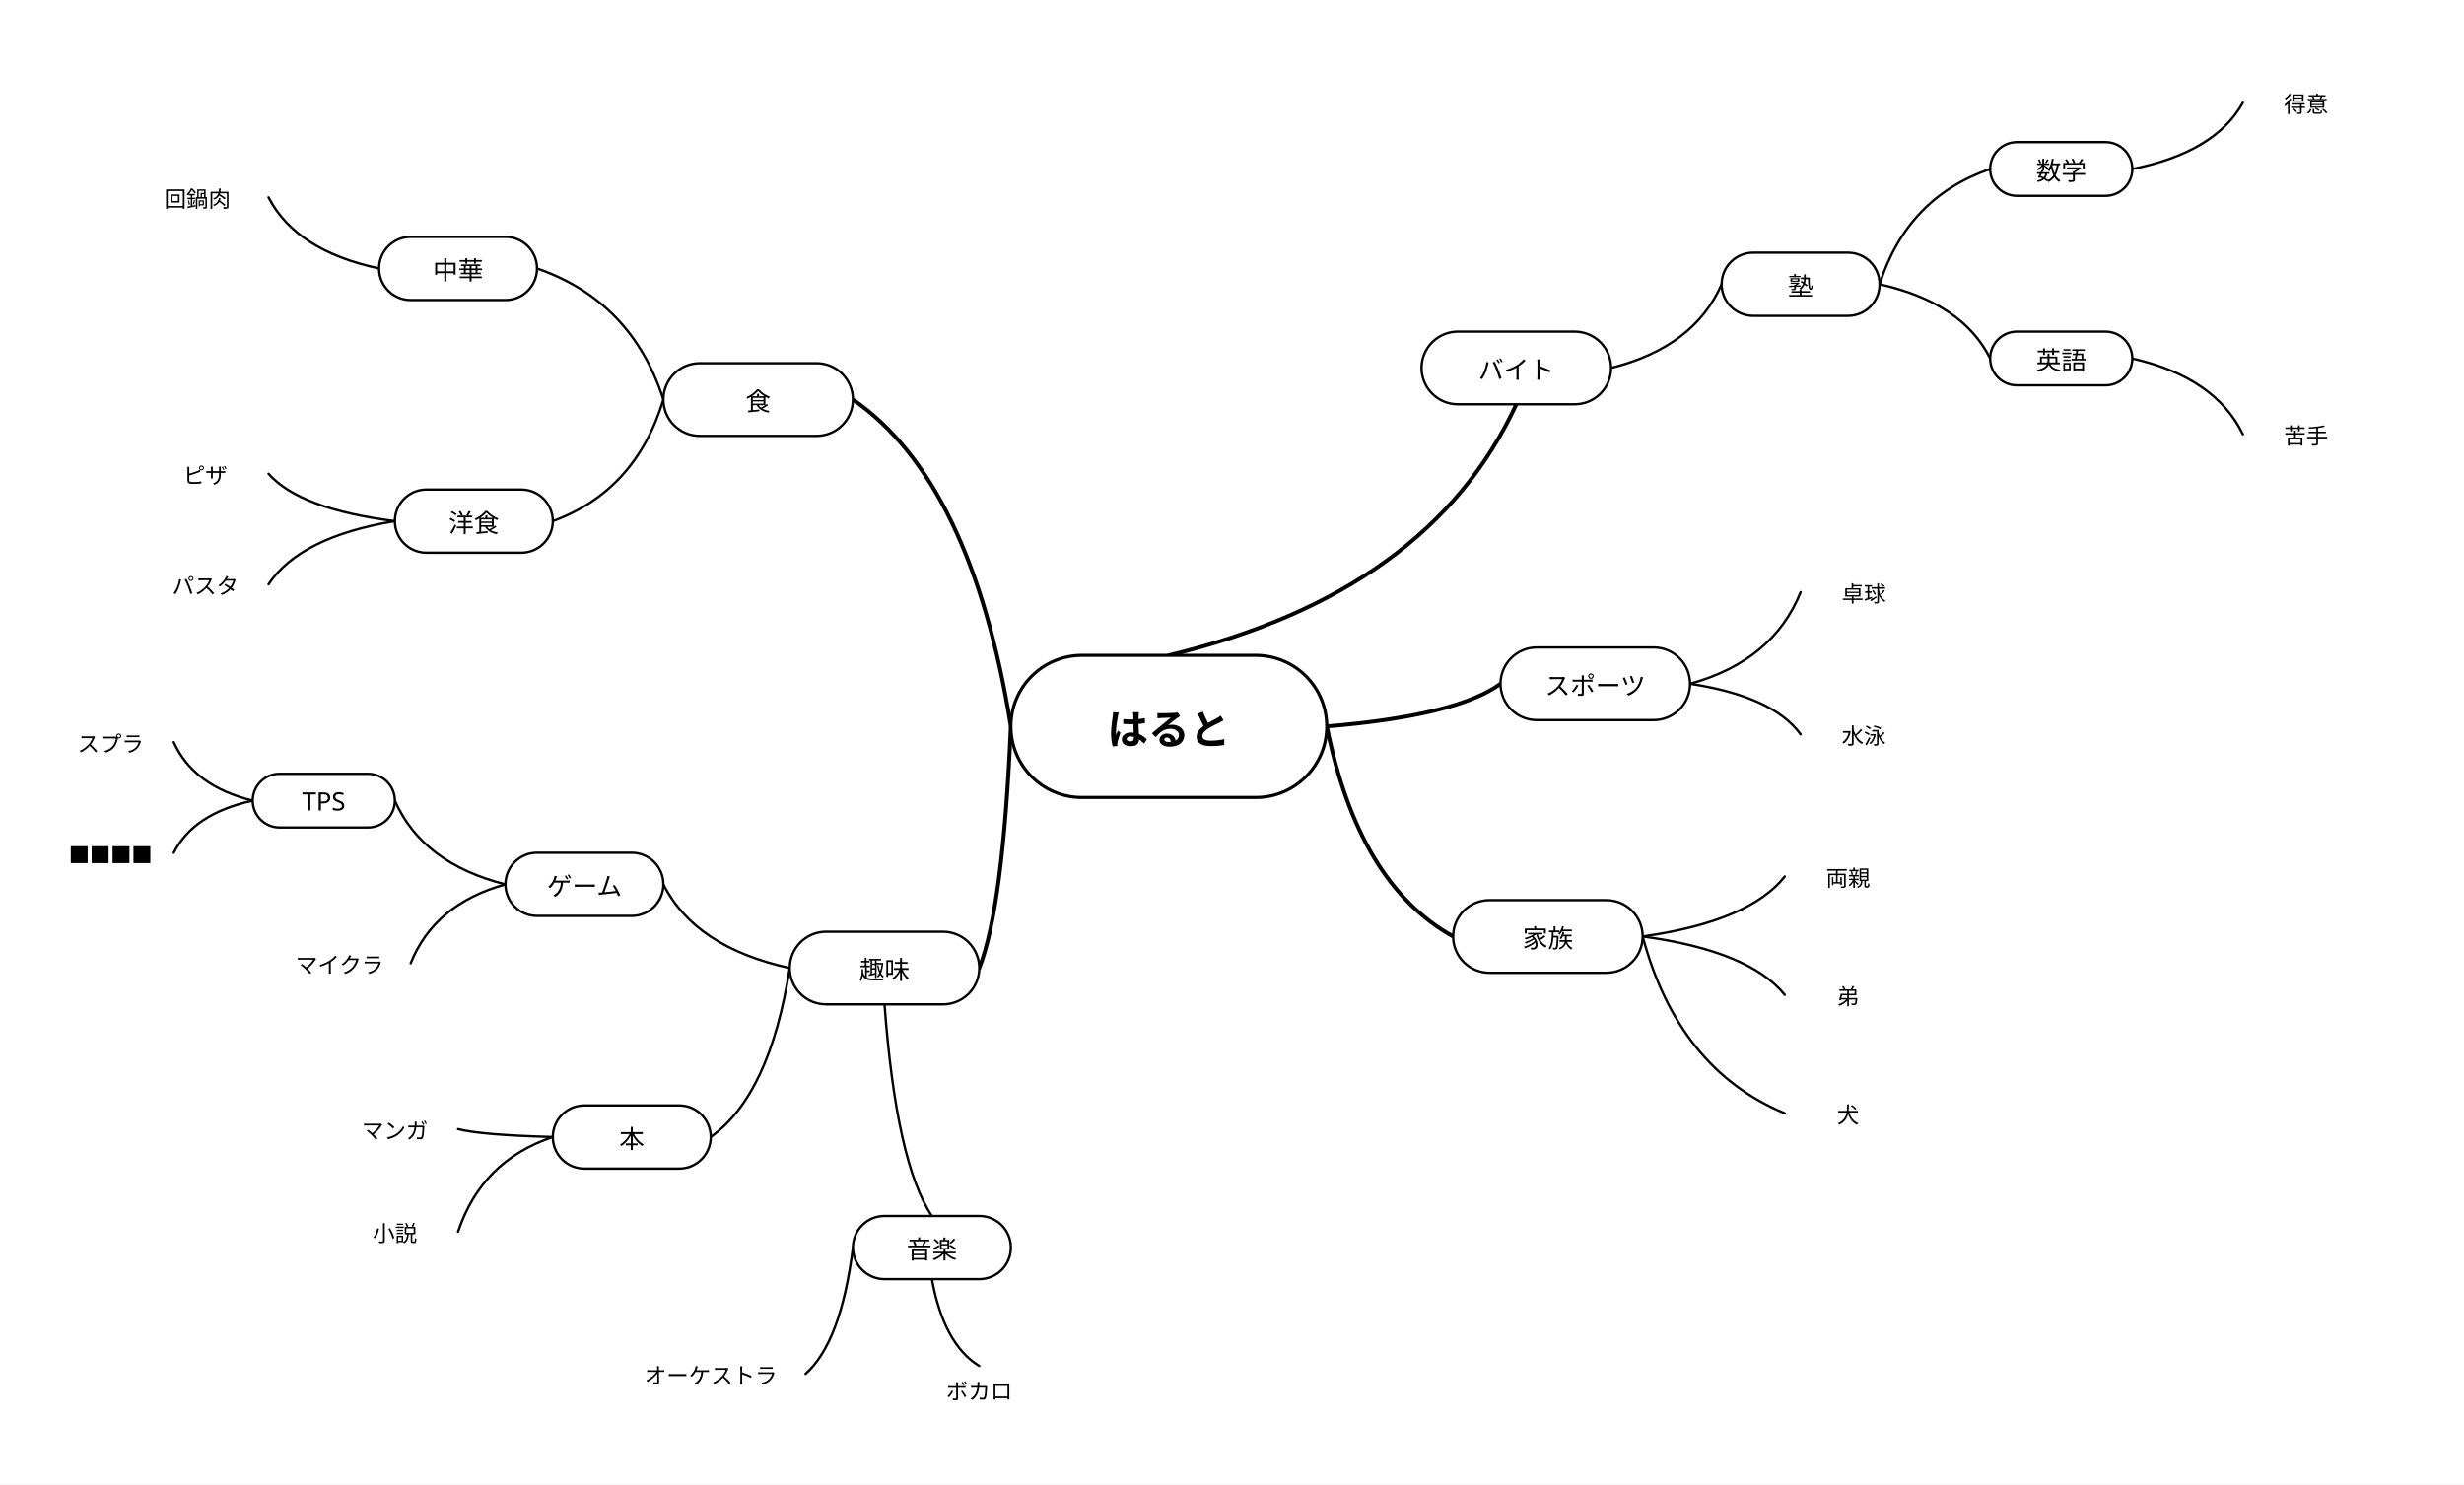
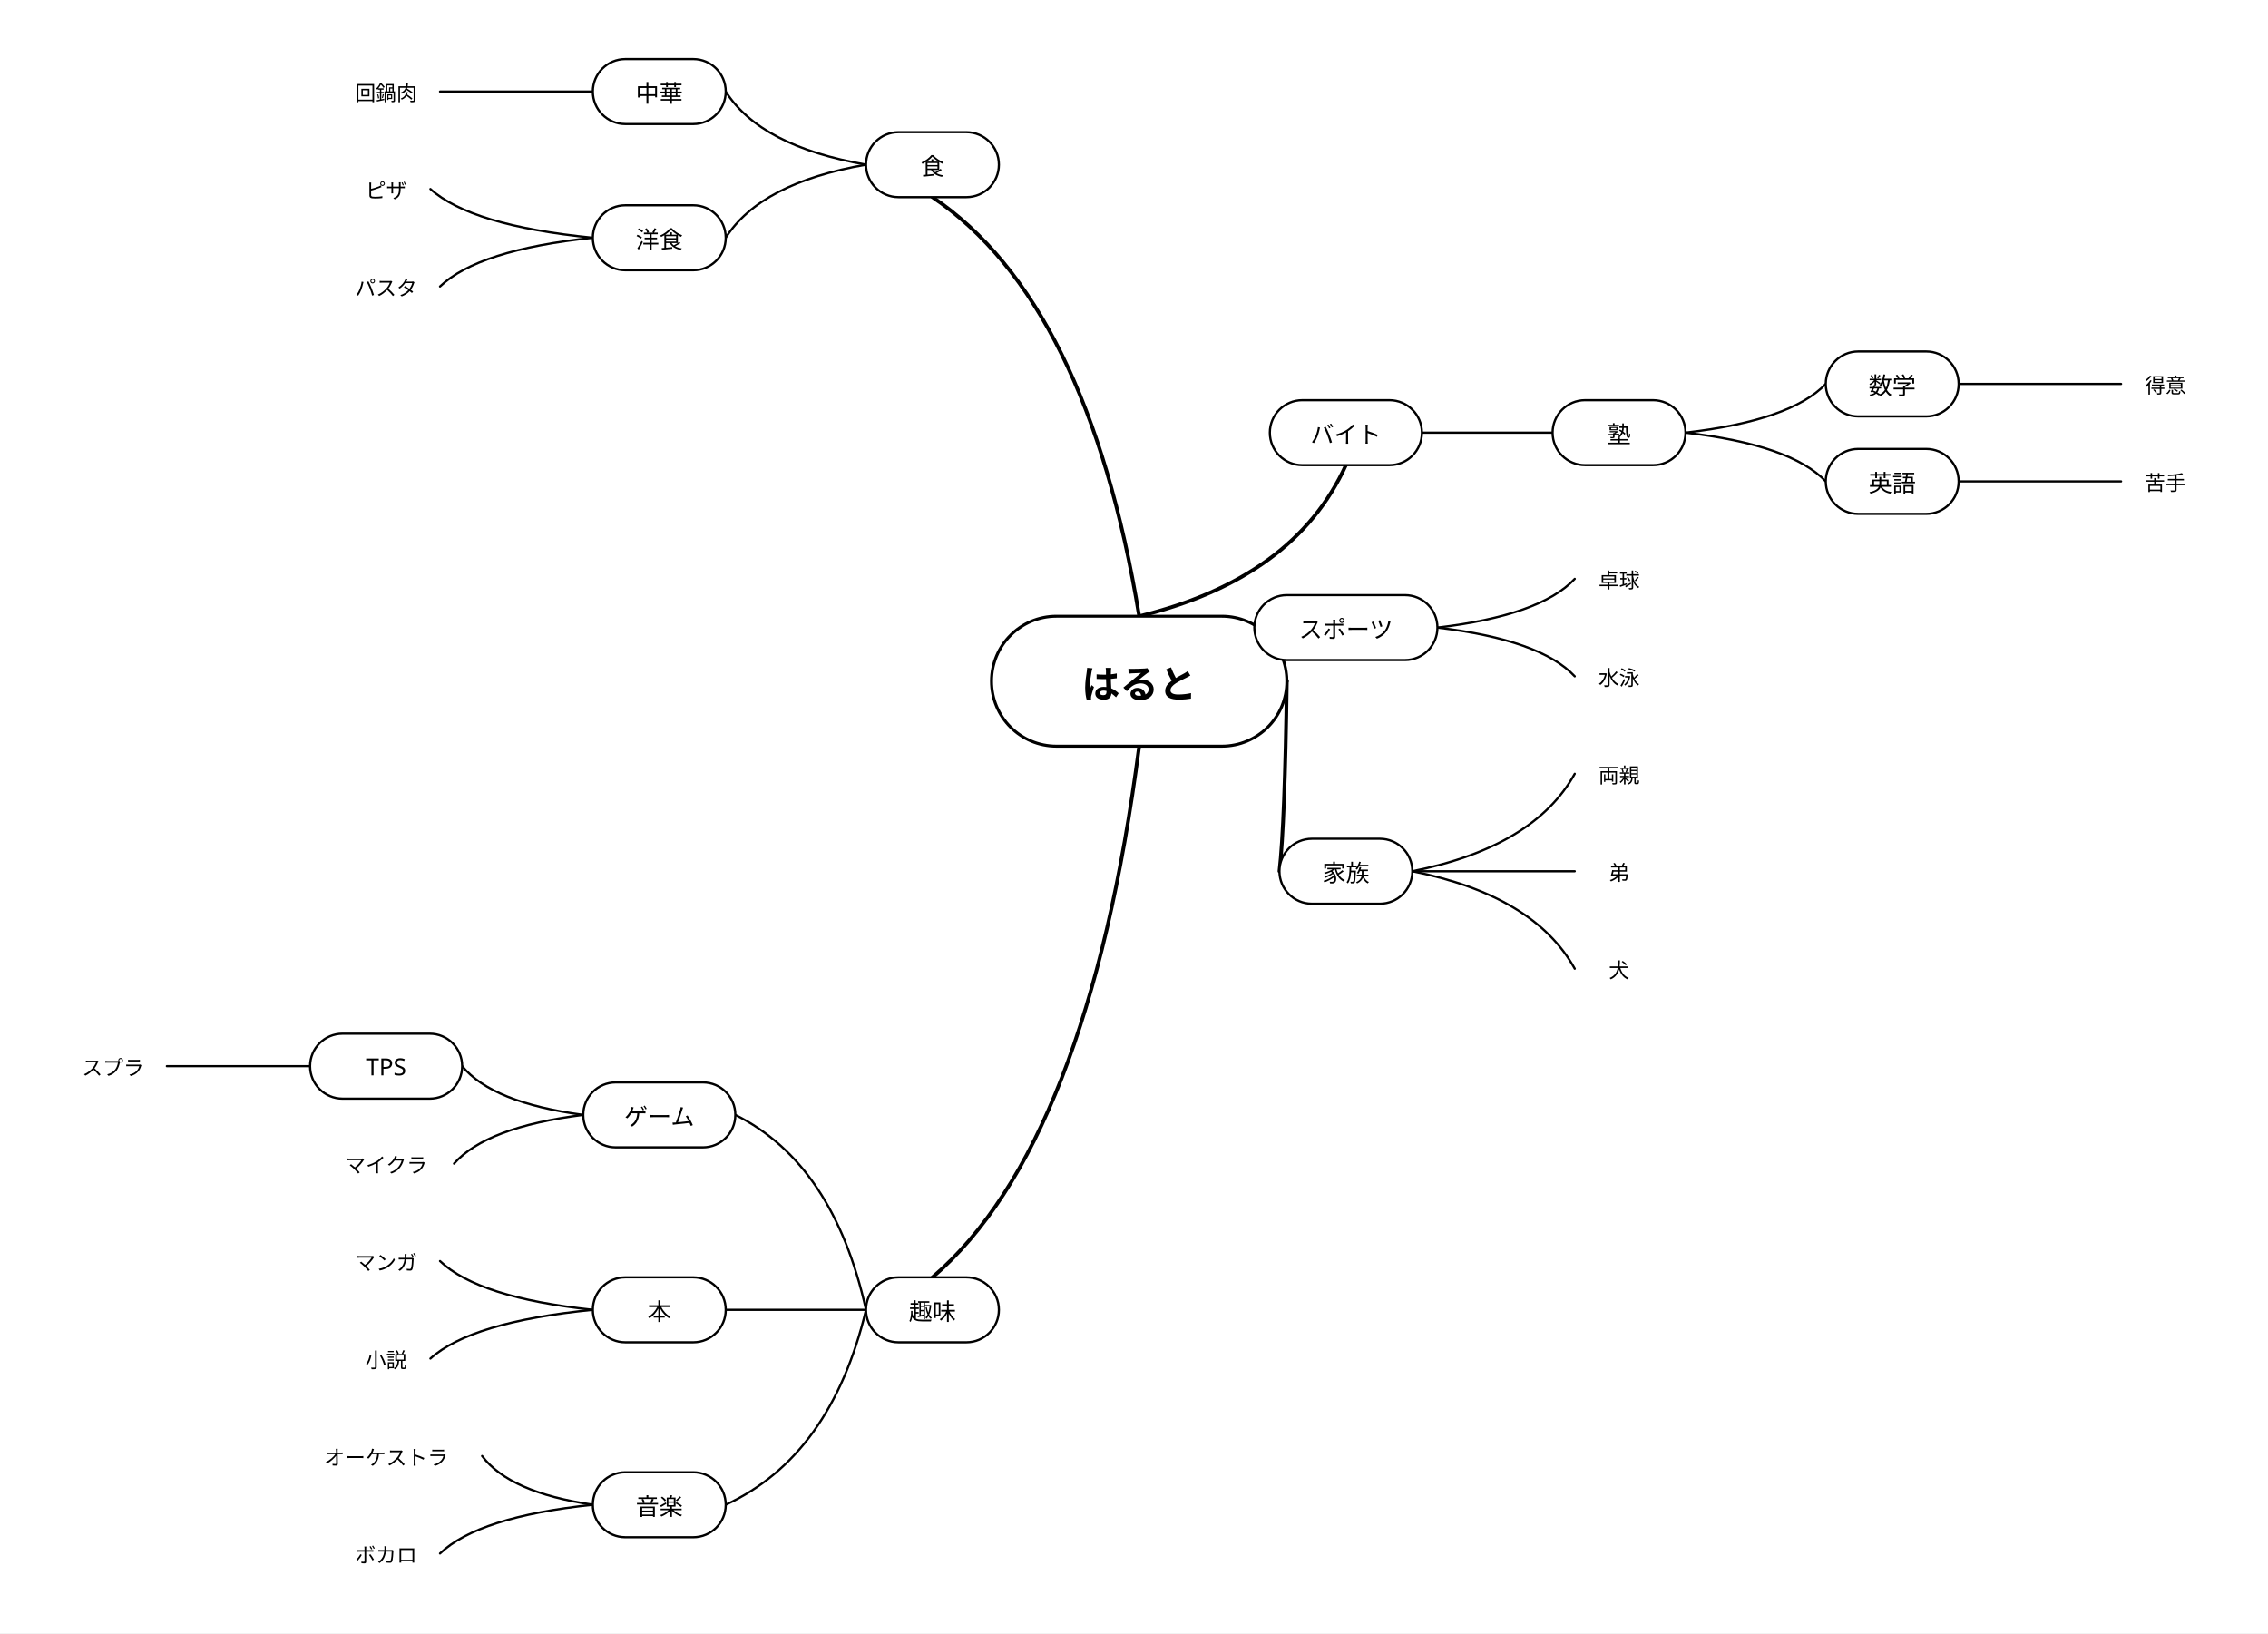
- <svg xmlns="http://www.w3.org/2000/svg" viewBox="-20 90 1560 940" width="1560" height="940" font-family="Hiragino Sans, Yu Gothic, Noto Sans JP, sans-serif">
-   <rect x="-20" y="90" width="1560" height="940" fill="#ffffff" />
-   <path d="M 620.0 550.0 Q 595.0 394.8 520.0 343.0" fill="none" stroke="#000000" stroke-width="2.5" stroke-linecap="round" />
-   <path d="M 400.0 343.0 Q 380.0 280.8 320.0 260.0" fill="none" stroke="#000000" stroke-width="1.5" stroke-linecap="round" />
-   <path d="M 220.0 260.0 Q 167.5 248.8 150.0 215.0" fill="none" stroke="#000000" stroke-width="1.5" stroke-linecap="round" />
-   <path d="M 400.0 343.0 Q 382.5 400.8 330.0 420.0" fill="none" stroke="#000000" stroke-width="1.5" stroke-linecap="round" />
-   <path d="M 230.0 420.0 Q 170.0 412.5 150.0 390.0" fill="none" stroke="#000000" stroke-width="1.5" stroke-linecap="round" />
-   <path d="M 230.0 420.0 Q 170.0 430.0 150.0 460.0" fill="none" stroke="#000000" stroke-width="1.5" stroke-linecap="round" />
-   <path d="M 720.0 505.0 Q 885.0 465.2 940.0 346.0" fill="none" stroke="#000000" stroke-width="2.5" stroke-linecap="round" />
-   <path d="M 1000.0 323.0 Q 1052.5 309.8 1070.0 270.0" fill="none" stroke="#000000" stroke-width="1.5" stroke-linecap="round" />
-   <path d="M 1170.0 270.0 Q 1187.5 215.2 1240.0 197.0" fill="none" stroke="#000000" stroke-width="1.5" stroke-linecap="round" />
-   <path d="M 1330.0 197.0 Q 1382.5 186.5 1400.0 155.0" fill="none" stroke="#000000" stroke-width="1.5" stroke-linecap="round" />
-   <path d="M 1170.0 270.0 Q 1222.5 281.8 1240.0 317.0" fill="none" stroke="#000000" stroke-width="1.5" stroke-linecap="round" />
-   <path d="M 1330.0 317.0 Q 1382.5 329.0 1400.0 365.0" fill="none" stroke="#000000" stroke-width="1.5" stroke-linecap="round" />
-   <path d="M 820.0 550.0 Q 902.5 543.2 930.0 523.0" fill="none" stroke="#000000" stroke-width="2.5" stroke-linecap="round" />
-   <path d="M 1050.0 523.0 Q 1102.5 508.5 1120.0 465.0" fill="none" stroke="#000000" stroke-width="1.5" stroke-linecap="round" />
-   <path d="M 1050.0 523.0 Q 1102.5 531.0 1120.0 555.0" fill="none" stroke="#000000" stroke-width="1.5" stroke-linecap="round" />
-   <path d="M 820.0 550.0 Q 840.0 649.8 900.0 683.0" fill="none" stroke="#000000" stroke-width="2.5" stroke-linecap="round" />
-   <path d="M 1020.0 683.0 Q 1087.5 673.5 1110.0 645.0" fill="none" stroke="#000000" stroke-width="1.5" stroke-linecap="round" />
-   <path d="M 1020.0 683.0 Q 1087.5 692.2 1110.0 720.0" fill="none" stroke="#000000" stroke-width="1.5" stroke-linecap="round" />
-   <path d="M 1020.0 683.0 Q 1042.5 767.0 1110.0 795.0" fill="none" stroke="#000000" stroke-width="1.5" stroke-linecap="round" />
-   <path d="M 620.0 550.0 Q 615.0 664.8 600.0 703.0" fill="none" stroke="#000000" stroke-width="2.5" stroke-linecap="round" />
-   <path d="M 480.0 703.0 Q 420.0 689.8 400.0 650.0" fill="none" stroke="#000000" stroke-width="1.5" stroke-linecap="round" />
-   <path d="M 300.0 650.0 Q 247.5 636.8 230.0 597.0" fill="none" stroke="#000000" stroke-width="1.5" stroke-linecap="round" />
-   <path d="M 140.0 597.0 Q 102.5 587.8 90.0 560.0" fill="none" stroke="#000000" stroke-width="1.5" stroke-linecap="round" />
-   <path d="M 140.0 597.0 Q 102.5 605.2 90.0 630.0" fill="none" stroke="#000000" stroke-width="1.5" stroke-linecap="round" />
-   <path d="M 300.0 650.0 Q 255.0 662.5 240.0 700.0" fill="none" stroke="#000000" stroke-width="1.5" stroke-linecap="round" />
-   <path d="M 480.0 703.0 Q 467.5 783.2 430.0 810.0" fill="none" stroke="#000000" stroke-width="1.5" stroke-linecap="round" />
-   <path d="M 330.0 810.0 Q 285.0 808.8 270.0 805.0" fill="none" stroke="#000000" stroke-width="1.5" stroke-linecap="round" />
-   <path d="M 330.0 810.0 Q 285.0 825.0 270.0 870.0" fill="none" stroke="#000000" stroke-width="1.5" stroke-linecap="round" />
-   <path d="M 540.0 726.0 Q 547.5 826.5 570.0 860.0" fill="none" stroke="#000000" stroke-width="1.5" stroke-linecap="round" />
-   <path d="M 520.0 880.0 Q 512.5 940.0 490.0 960.0" fill="none" stroke="#000000" stroke-width="1.5" stroke-linecap="round" />
-   <path d="M 570.0 900.0 Q 577.5 941.2 600.0 955.0" fill="none" stroke="#000000" stroke-width="1.5" stroke-linecap="round" />
-   <rect x="620" y="505" width="200" height="90" rx="45" fill="#ffffff" stroke="#000000" stroke-width="2" />
-   <text x="720.0" y="550.0" font-size="26" font-weight="bold" fill="#000000" text-anchor="middle" dominant-baseline="central">はると</text>
-   <rect x="400" y="320" width="120" height="46" rx="23" fill="#ffffff" stroke="#000000" stroke-width="1.5" />
-   <text x="460.0" y="343.0" font-size="16" font-weight="normal" fill="#000000" text-anchor="middle" dominant-baseline="central">食</text>
-   <rect x="220" y="240" width="100" height="40" rx="20" fill="#ffffff" stroke="#000000" stroke-width="1.5" />
-   <text x="270.0" y="260.0" font-size="16" font-weight="normal" fill="#000000" text-anchor="middle" dominant-baseline="central">中華</text>
-   <text x="105.0" y="215.0" font-size="14" font-weight="normal" fill="#000000" text-anchor="middle" dominant-baseline="central">回鍋肉</text>
-   <rect x="230" y="400" width="100" height="40" rx="20" fill="#ffffff" stroke="#000000" stroke-width="1.5" />
-   <text x="280.0" y="420.0" font-size="16" font-weight="normal" fill="#000000" text-anchor="middle" dominant-baseline="central">洋食</text>
-   <text x="110.0" y="390.0" font-size="14" font-weight="normal" fill="#000000" text-anchor="middle" dominant-baseline="central">ピザ</text>
-   <text x="110.0" y="460.0" font-size="14" font-weight="normal" fill="#000000" text-anchor="middle" dominant-baseline="central">パスタ</text>
-   <rect x="880" y="300" width="120" height="46" rx="23" fill="#ffffff" stroke="#000000" stroke-width="1.5" />
-   <text x="940.0" y="323.0" font-size="16" font-weight="normal" fill="#000000" text-anchor="middle" dominant-baseline="central">バイト</text>
-   <rect x="1070" y="250" width="100" height="40" rx="20" fill="#ffffff" stroke="#000000" stroke-width="1.5" />
-   <text x="1120.0" y="270.0" font-size="16" font-weight="normal" fill="#000000" text-anchor="middle" dominant-baseline="central">塾</text>
-   <rect x="1240" y="180" width="90" height="34" rx="17" fill="#ffffff" stroke="#000000" stroke-width="1.5" />
-   <text x="1285.0" y="197.0" font-size="16" font-weight="normal" fill="#000000" text-anchor="middle" dominant-baseline="central">数学</text>
-   <text x="1440.0" y="155.0" font-size="14" font-weight="normal" fill="#000000" text-anchor="middle" dominant-baseline="central">得意</text>
-   <rect x="1240" y="300" width="90" height="34" rx="17" fill="#ffffff" stroke="#000000" stroke-width="1.5" />
-   <text x="1285.0" y="317.0" font-size="16" font-weight="normal" fill="#000000" text-anchor="middle" dominant-baseline="central">英語</text>
-   <text x="1440.0" y="365.0" font-size="14" font-weight="normal" fill="#000000" text-anchor="middle" dominant-baseline="central">苦手</text>
-   <rect x="930" y="500" width="120" height="46" rx="23" fill="#ffffff" stroke="#000000" stroke-width="1.5" />
-   <text x="990.0" y="523.0" font-size="16" font-weight="normal" fill="#000000" text-anchor="middle" dominant-baseline="central">スポーツ</text>
-   <text x="1160.0" y="465.0" font-size="14" font-weight="normal" fill="#000000" text-anchor="middle" dominant-baseline="central">卓球</text>
-   <text x="1160.0" y="555.0" font-size="14" font-weight="normal" fill="#000000" text-anchor="middle" dominant-baseline="central">水泳</text>
-   <rect x="900" y="660" width="120" height="46" rx="23" fill="#ffffff" stroke="#000000" stroke-width="1.5" />
-   <text x="960.0" y="683.0" font-size="16" font-weight="normal" fill="#000000" text-anchor="middle" dominant-baseline="central">家族</text>
-   <text x="1150.0" y="645.0" font-size="14" font-weight="normal" fill="#000000" text-anchor="middle" dominant-baseline="central">両親</text>
-   <text x="1150.0" y="720.0" font-size="14" font-weight="normal" fill="#000000" text-anchor="middle" dominant-baseline="central">弟</text>
-   <text x="1150.0" y="795.0" font-size="14" font-weight="normal" fill="#000000" text-anchor="middle" dominant-baseline="central">犬</text>
-   <rect x="480" y="680" width="120" height="46" rx="23" fill="#ffffff" stroke="#000000" stroke-width="1.5" />
-   <text x="540.0" y="703.0" font-size="16" font-weight="normal" fill="#000000" text-anchor="middle" dominant-baseline="central">趣味</text>
-   <rect x="300" y="630" width="100" height="40" rx="20" fill="#ffffff" stroke="#000000" stroke-width="1.5" />
-   <text x="350.0" y="650.0" font-size="16" font-weight="normal" fill="#000000" text-anchor="middle" dominant-baseline="central">ゲーム</text>
-   <rect x="140" y="580" width="90" height="34" rx="17" fill="#ffffff" stroke="#000000" stroke-width="1.5" />
-   <text x="185.0" y="597.0" font-size="16" font-weight="normal" fill="#000000" text-anchor="middle" dominant-baseline="central">TPS</text>
-   <text x="50.0" y="560.0" font-size="14" font-weight="normal" fill="#000000" text-anchor="middle" dominant-baseline="central">スプラ</text>
-   <text x="50.0" y="630.0" font-size="14" font-weight="normal" fill="#000000" text-anchor="middle" dominant-baseline="central">■■■■</text>
-   <text x="195.0" y="700.0" font-size="14" font-weight="normal" fill="#000000" text-anchor="middle" dominant-baseline="central">マイクラ</text>
-   <rect x="330" y="790" width="100" height="40" rx="20" fill="#ffffff" stroke="#000000" stroke-width="1.5" />
-   <text x="380.0" y="810.0" font-size="16" font-weight="normal" fill="#000000" text-anchor="middle" dominant-baseline="central">本</text>
-   <text x="230.0" y="805.0" font-size="14" font-weight="normal" fill="#000000" text-anchor="middle" dominant-baseline="central">マンガ</text>
-   <text x="230.0" y="870.0" font-size="14" font-weight="normal" fill="#000000" text-anchor="middle" dominant-baseline="central">小説</text>
-   <rect x="520" y="860" width="100" height="40" rx="20" fill="#ffffff" stroke="#000000" stroke-width="1.5" />
-   <text x="570.0" y="880.0" font-size="16" font-weight="normal" fill="#000000" text-anchor="middle" dominant-baseline="central">音楽</text>
-   <text x="430.0" y="960.0" font-size="14" font-weight="normal" fill="#000000" text-anchor="middle" dominant-baseline="central">オーケストラ</text>
-   <text x="600.0" y="970.0" font-size="14" font-weight="normal" fill="#000000" text-anchor="middle" dominant-baseline="central">ボカロ</text>
+ <svg xmlns="http://www.w3.org/2000/svg" viewBox="0 0 1536 1106" width="1536" height="1106" font-family="Hiragino Sans, Yu Gothic, Noto Sans JP, sans-serif">
+   <rect x="0" y="0" width="1536" height="1106" fill="#ffffff" />
+   <path d="M 771.5 417.3 Q 736.5 204.4 631.5 133.5" fill="none" stroke="#000000" stroke-width="2.5" stroke-linecap="round" />
+   <path d="M 771.5 417.3 Q 876.5 391.7 911.5 315.0" fill="none" stroke="#000000" stroke-width="2.5" stroke-linecap="round" />
+   <path d="M 871.5 461.3 Q 866.0 434.1 849.5 425.0" fill="none" stroke="#000000" stroke-width="2.5" stroke-linecap="round" />
+   <path d="M 871.5 461.3 Q 870.2 557.8 866.5 590.0" fill="none" stroke="#000000" stroke-width="2.5" stroke-linecap="round" />
+   <path d="M 771.5 505.3 Q 736.5 775.1 631.5 865.0" fill="none" stroke="#000000" stroke-width="2.5" stroke-linecap="round" />
+   <path d="M 586.5 111.5 Q 515.2 99.1 491.5 62.0" fill="none" stroke="#000000" stroke-width="1.5" stroke-linecap="round" />
+   <path d="M 586.5 111.5 Q 515.2 123.9 491.5 161.0" fill="none" stroke="#000000" stroke-width="1.5" stroke-linecap="round" />
+   <path d="M 401.5 62.0 Q 323.9 62.0 298.0 62.0" fill="none" stroke="#000000" stroke-width="1.5" stroke-linecap="round" />
+   <path d="M 401.5 161.0 Q 319.0 152.8 291.5 128.0" fill="none" stroke="#000000" stroke-width="1.5" stroke-linecap="round" />
+   <path d="M 401.5 161.0 Q 323.9 169.2 298.0 194.0" fill="none" stroke="#000000" stroke-width="1.5" stroke-linecap="round" />
+   <path d="M 963.0 293.0 Q 1029.4 293.0 1051.5 293.0" fill="none" stroke="#000000" stroke-width="1.5" stroke-linecap="round" />
+   <path d="M 1141.5 293.0 Q 1212.8 284.8 1236.5 260.0" fill="none" stroke="#000000" stroke-width="1.5" stroke-linecap="round" />
+   <path d="M 1141.5 293.0 Q 1212.8 301.2 1236.5 326.0" fill="none" stroke="#000000" stroke-width="1.5" stroke-linecap="round" />
+   <path d="M 1326.5 260.0 Q 1409.0 260.0 1436.5 260.0" fill="none" stroke="#000000" stroke-width="1.5" stroke-linecap="round" />
+   <path d="M 1326.5 326.0 Q 1409.0 326.0 1436.5 326.0" fill="none" stroke="#000000" stroke-width="1.5" stroke-linecap="round" />
+   <path d="M 973.5 425.0 Q 1043.2 416.8 1066.5 392.0" fill="none" stroke="#000000" stroke-width="1.5" stroke-linecap="round" />
+   <path d="M 973.5 425.0 Q 1043.2 433.2 1066.5 458.0" fill="none" stroke="#000000" stroke-width="1.5" stroke-linecap="round" />
+   <path d="M 956.5 590.0 Q 1039.0 573.5 1066.5 524.0" fill="none" stroke="#000000" stroke-width="1.5" stroke-linecap="round" />
+   <path d="M 956.5 590.0 Q 1039.0 590.0 1066.5 590.0" fill="none" stroke="#000000" stroke-width="1.5" stroke-linecap="round" />
+   <path d="M 956.5 590.0 Q 1039.0 606.5 1066.5 656.0" fill="none" stroke="#000000" stroke-width="1.5" stroke-linecap="round" />
+   <path d="M 586.5 887.0 Q 564.4 788.0 498.0 755.0" fill="none" stroke="#000000" stroke-width="1.5" stroke-linecap="round" />
+   <path d="M 586.5 887.0 Q 515.2 887.0 491.5 887.0" fill="none" stroke="#000000" stroke-width="1.5" stroke-linecap="round" />
+   <path d="M 586.5 887.0 Q 562.8 986.0 491.5 1019.0" fill="none" stroke="#000000" stroke-width="1.5" stroke-linecap="round" />
+   <path d="M 395.0 755.0 Q 333.5 746.8 313.0 722.0" fill="none" stroke="#000000" stroke-width="1.5" stroke-linecap="round" />
+   <path d="M 395.0 755.0 Q 329.4 763.2 307.5 788.0" fill="none" stroke="#000000" stroke-width="1.5" stroke-linecap="round" />
+   <path d="M 210.0 722.0 Q 137.2 722.0 113.0 722.0" fill="none" stroke="#000000" stroke-width="1.5" stroke-linecap="round" />
+   <path d="M 401.5 887.0 Q 323.9 878.8 298.0 854.0" fill="none" stroke="#000000" stroke-width="1.5" stroke-linecap="round" />
+   <path d="M 401.5 887.0 Q 319.0 895.2 291.5 920.0" fill="none" stroke="#000000" stroke-width="1.5" stroke-linecap="round" />
+   <path d="M 401.5 1019.0 Q 345.2 1010.8 326.5 986.0" fill="none" stroke="#000000" stroke-width="1.5" stroke-linecap="round" />
+   <path d="M 401.5 1019.0 Q 323.9 1027.2 298.0 1052.0" fill="none" stroke="#000000" stroke-width="1.5" stroke-linecap="round" />
+   <rect x="671.5" y="417.3" width="200.0" height="88.0" rx="44.0" fill="#ffffff" stroke="#000000" stroke-width="2" />
+   <text x="771.5" y="461.3" font-size="26" font-weight="bold" fill="#000000" text-anchor="middle" dominant-baseline="central">はると</text>
+   <rect x="586.5" y="89.5" width="90.0" height="44.0" rx="22.0" fill="#ffffff" stroke="#000000" stroke-width="1.5" />
+   <text x="631.5" y="111.5" font-size="16" font-weight="normal" fill="#000000" text-anchor="middle" dominant-baseline="central">食</text>
+   <rect x="401.5" y="40.0" width="90.0" height="44.0" rx="22.0" fill="#ffffff" stroke="#000000" stroke-width="1.5" />
+   <text x="446.5" y="62.0" font-size="16" font-weight="normal" fill="#000000" text-anchor="middle" dominant-baseline="central">中華</text>
+   <text x="261.5" y="62.0" font-size="14" font-weight="normal" fill="#000000" text-anchor="middle" dominant-baseline="central">回鍋肉</text>
+   <rect x="401.5" y="139.0" width="90.0" height="44.0" rx="22.0" fill="#ffffff" stroke="#000000" stroke-width="1.5" />
+   <text x="446.5" y="161.0" font-size="16" font-weight="normal" fill="#000000" text-anchor="middle" dominant-baseline="central">洋食</text>
+   <text x="261.5" y="128.0" font-size="14" font-weight="normal" fill="#000000" text-anchor="middle" dominant-baseline="central">ピザ</text>
+   <text x="261.5" y="194.0" font-size="14" font-weight="normal" fill="#000000" text-anchor="middle" dominant-baseline="central">パスタ</text>
+   <rect x="860.0" y="271.0" width="103.0" height="44.0" rx="22.0" fill="#ffffff" stroke="#000000" stroke-width="1.5" />
+   <text x="911.5" y="293.0" font-size="16" font-weight="normal" fill="#000000" text-anchor="middle" dominant-baseline="central">バイト</text>
+   <rect x="1051.5" y="271.0" width="90.0" height="44.0" rx="22.0" fill="#ffffff" stroke="#000000" stroke-width="1.5" />
+   <text x="1096.5" y="293.0" font-size="16" font-weight="normal" fill="#000000" text-anchor="middle" dominant-baseline="central">塾</text>
+   <rect x="1236.5" y="238.0" width="90.0" height="44.0" rx="22.0" fill="#ffffff" stroke="#000000" stroke-width="1.5" />
+   <text x="1281.5" y="260.0" font-size="16" font-weight="normal" fill="#000000" text-anchor="middle" dominant-baseline="central">数学</text>
+   <text x="1466.5" y="260.0" font-size="14" font-weight="normal" fill="#000000" text-anchor="middle" dominant-baseline="central">得意</text>
+   <rect x="1236.5" y="304.0" width="90.0" height="44.0" rx="22.0" fill="#ffffff" stroke="#000000" stroke-width="1.5" />
+   <text x="1281.5" y="326.0" font-size="16" font-weight="normal" fill="#000000" text-anchor="middle" dominant-baseline="central">英語</text>
+   <text x="1466.5" y="326.0" font-size="14" font-weight="normal" fill="#000000" text-anchor="middle" dominant-baseline="central">苦手</text>
+   <rect x="849.5" y="403.0" width="124.0" height="44.0" rx="22.0" fill="#ffffff" stroke="#000000" stroke-width="1.5" />
+   <text x="911.5" y="425.0" font-size="16" font-weight="normal" fill="#000000" text-anchor="middle" dominant-baseline="central">スポーツ</text>
+   <text x="1096.5" y="392.0" font-size="14" font-weight="normal" fill="#000000" text-anchor="middle" dominant-baseline="central">卓球</text>
+   <text x="1096.5" y="458.0" font-size="14" font-weight="normal" fill="#000000" text-anchor="middle" dominant-baseline="central">水泳</text>
+   <rect x="866.5" y="568.0" width="90.0" height="44.0" rx="22.0" fill="#ffffff" stroke="#000000" stroke-width="1.5" />
+   <text x="911.5" y="590.0" font-size="16" font-weight="normal" fill="#000000" text-anchor="middle" dominant-baseline="central">家族</text>
+   <text x="1096.5" y="524.0" font-size="14" font-weight="normal" fill="#000000" text-anchor="middle" dominant-baseline="central">両親</text>
+   <text x="1096.5" y="590.0" font-size="14" font-weight="normal" fill="#000000" text-anchor="middle" dominant-baseline="central">弟</text>
+   <text x="1096.5" y="656.0" font-size="14" font-weight="normal" fill="#000000" text-anchor="middle" dominant-baseline="central">犬</text>
+   <rect x="586.5" y="865.0" width="90.0" height="44.0" rx="22.0" fill="#ffffff" stroke="#000000" stroke-width="1.5" />
+   <text x="631.5" y="887.0" font-size="16" font-weight="normal" fill="#000000" text-anchor="middle" dominant-baseline="central">趣味</text>
+   <rect x="395.0" y="733.0" width="103.0" height="44.0" rx="22.0" fill="#ffffff" stroke="#000000" stroke-width="1.5" />
+   <text x="446.5" y="755.0" font-size="16" font-weight="normal" fill="#000000" text-anchor="middle" dominant-baseline="central">ゲーム</text>
+   <rect x="210.0" y="700.0" width="103.0" height="44.0" rx="22.0" fill="#ffffff" stroke="#000000" stroke-width="1.5" />
+   <text x="261.5" y="722.0" font-size="16" font-weight="normal" fill="#000000" text-anchor="middle" dominant-baseline="central">TPS</text>
+   <text x="76.5" y="722.0" font-size="14" font-weight="normal" fill="#000000" text-anchor="middle" dominant-baseline="central">スプラ</text>
+   <text x="261.5" y="788.0" font-size="14" font-weight="normal" fill="#000000" text-anchor="middle" dominant-baseline="central">マイクラ</text>
+   <rect x="401.5" y="865.0" width="90.0" height="44.0" rx="22.0" fill="#ffffff" stroke="#000000" stroke-width="1.5" />
+   <text x="446.5" y="887.0" font-size="16" font-weight="normal" fill="#000000" text-anchor="middle" dominant-baseline="central">本</text>
+   <text x="261.5" y="854.0" font-size="14" font-weight="normal" fill="#000000" text-anchor="middle" dominant-baseline="central">マンガ</text>
+   <text x="261.5" y="920.0" font-size="14" font-weight="normal" fill="#000000" text-anchor="middle" dominant-baseline="central">小説</text>
+   <rect x="401.5" y="997.0" width="90.0" height="44.0" rx="22.0" fill="#ffffff" stroke="#000000" stroke-width="1.5" />
+   <text x="446.5" y="1019.0" font-size="16" font-weight="normal" fill="#000000" text-anchor="middle" dominant-baseline="central">音楽</text>
+   <text x="261.5" y="986.0" font-size="14" font-weight="normal" fill="#000000" text-anchor="middle" dominant-baseline="central">オーケストラ</text>
+   <text x="261.5" y="1052.0" font-size="14" font-weight="normal" fill="#000000" text-anchor="middle" dominant-baseline="central">ボカロ</text>
</svg>
